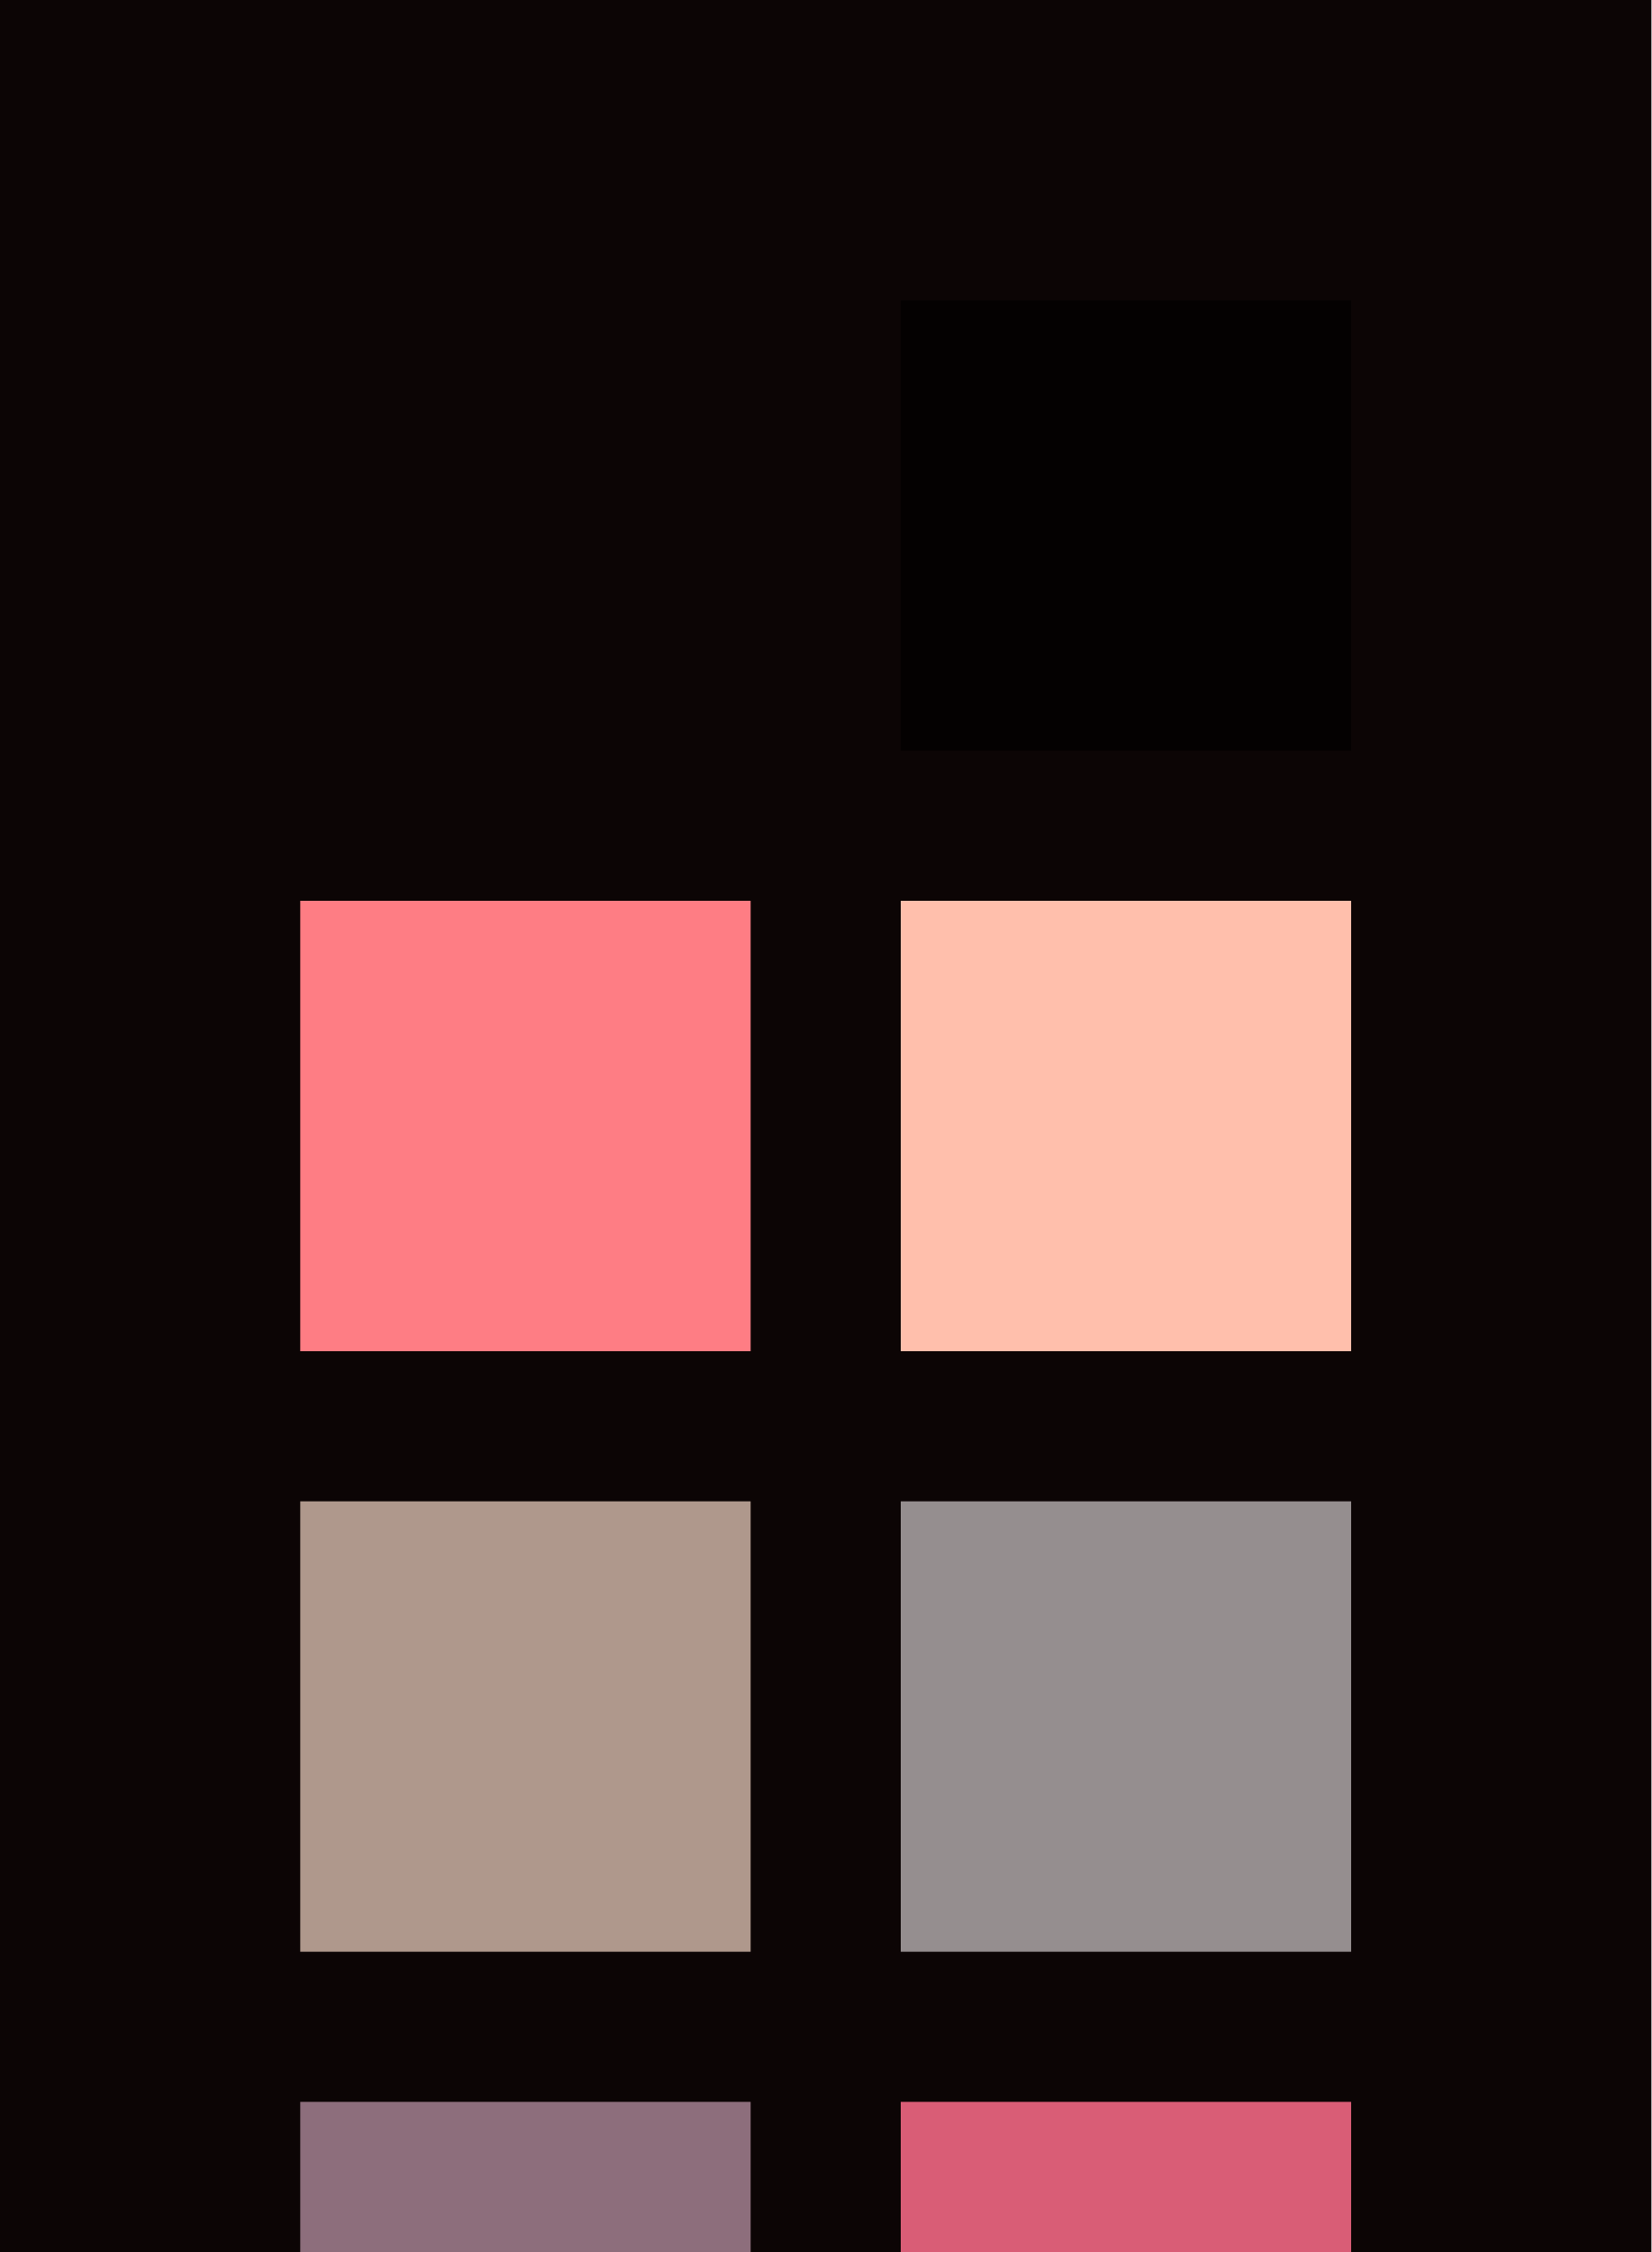
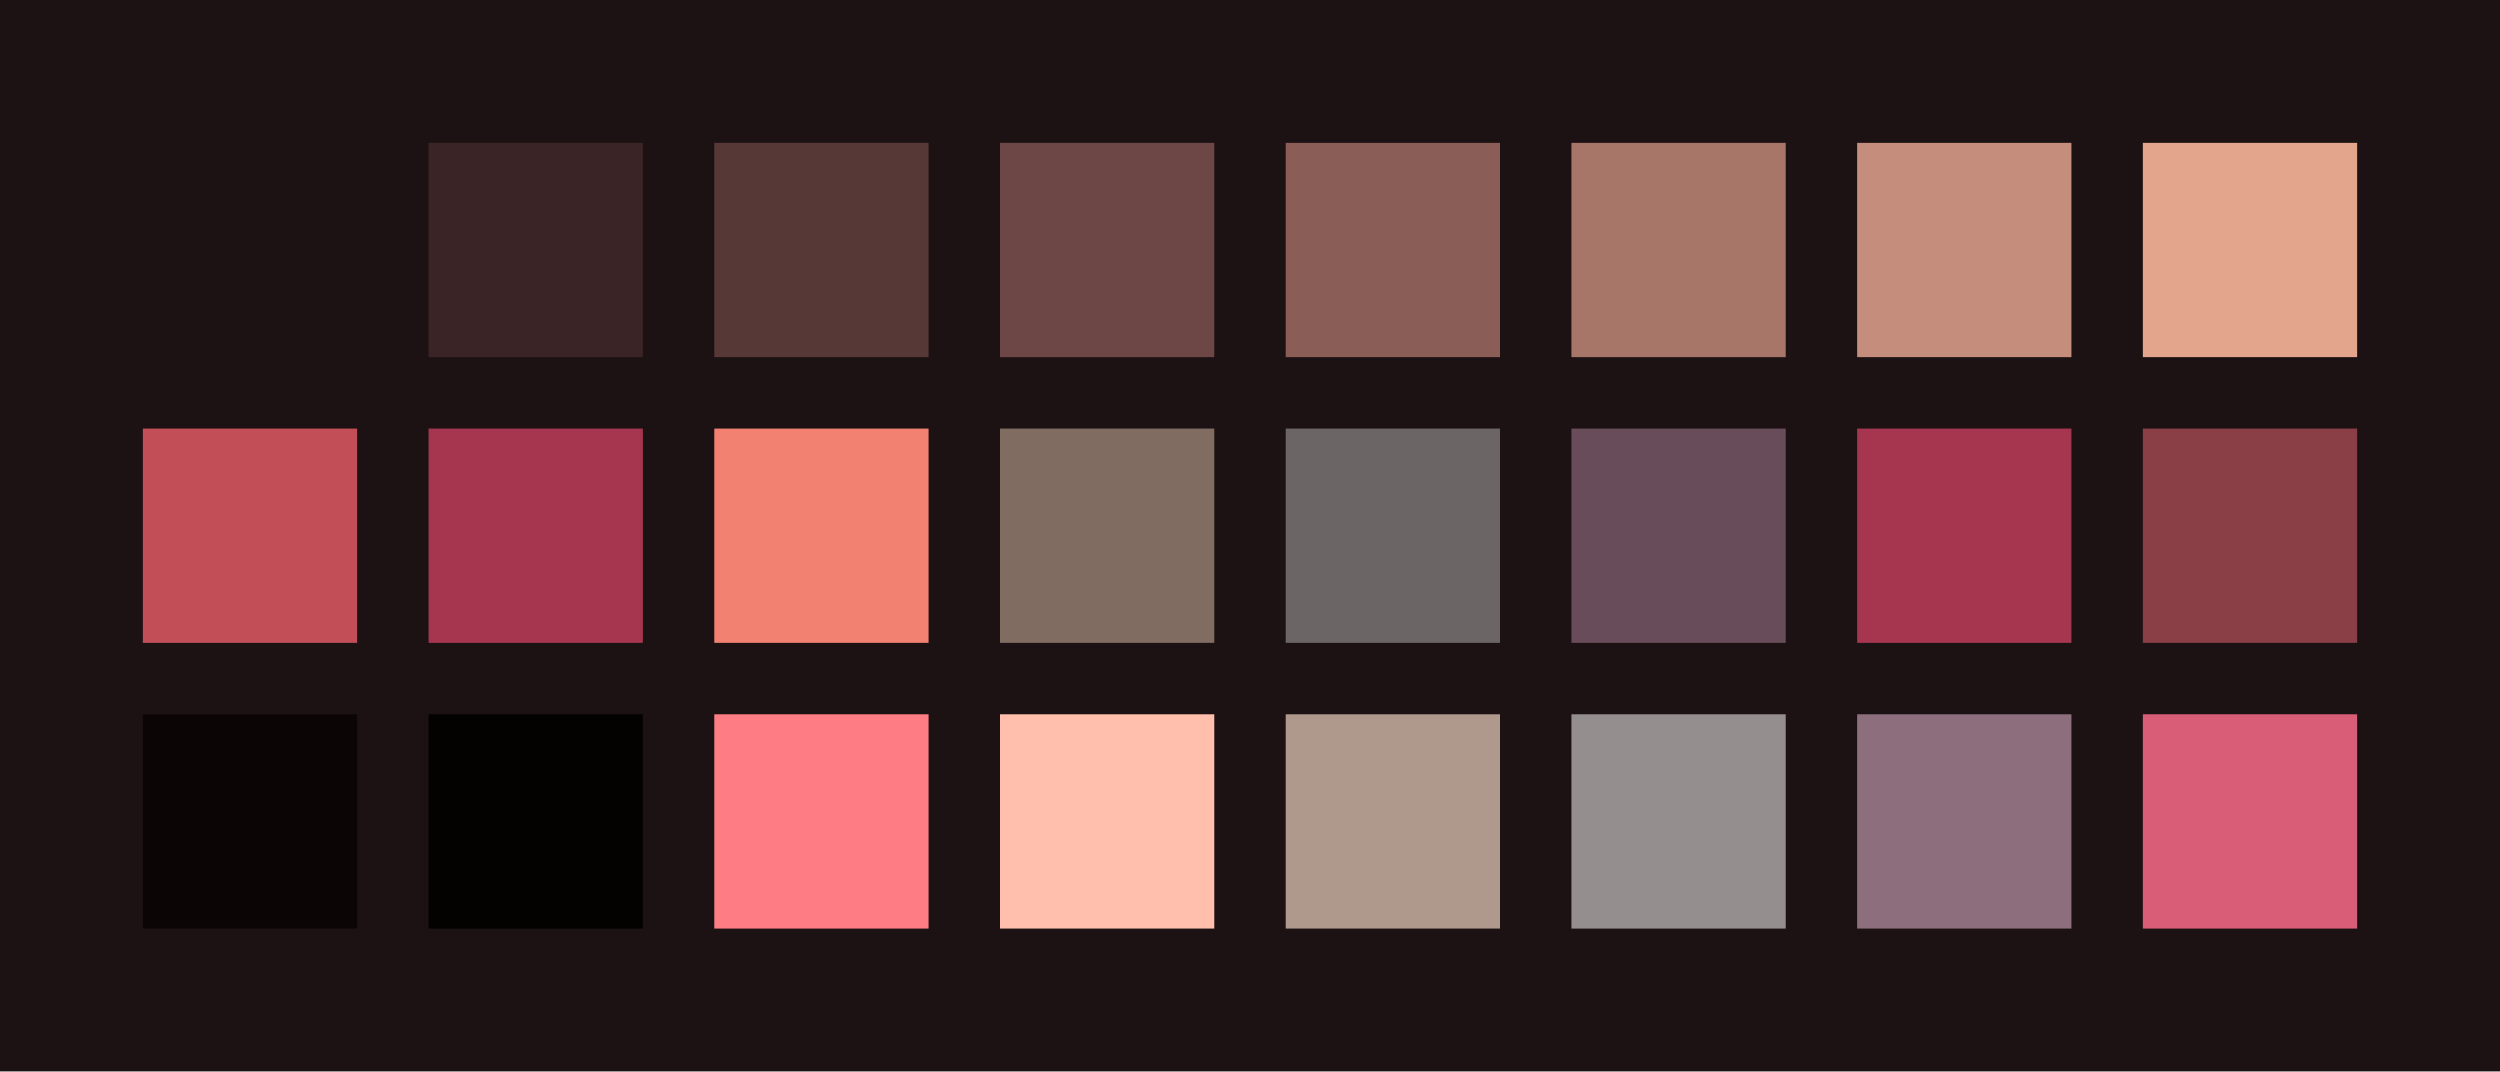
- <svg xmlns="http://www.w3.org/2000/svg" width="165" height="225">
-   <rect x="0" y="0" width="165" height="225" style="fill:#0c0505" />
-   <rect x="30" y="30" width="45" height="45" style="fill:#0c0505" />
-   <rect x="90" y="30" width="45" height="45" style="fill:#040101" />
-   <rect x="30" y="90" width="45" height="45" style="fill:#fe7d84" />
-   <rect x="90" y="90" width="45" height="45" style="fill:#ffbfac" />
-   <rect x="30" y="150" width="45" height="45" style="fill:#af988c" />
-   <rect x="90" y="150" width="45" height="45" style="fill:#958e8f" />
-   <rect x="30" y="210" width="45" height="45" style="fill:#8d6e7c" />
-   <rect x="90" y="210" width="45" height="45" style="fill:#d95d76" />
+ <svg xmlns="http://www.w3.org/2000/svg" width="525" height="225">
+   <rect x="0" y="0" width="525" height="225" style="fill:#1c1213" />
+   <rect x="30" y="30" width="45" height="45" style="fill:#1c1213" />
+   <rect x="90" y="30" width="45" height="45" style="fill:#3a2425" />
+   <rect x="150" y="30" width="45" height="45" style="fill:#563837" />
+   <rect x="210" y="30" width="45" height="45" style="fill:#6d4745" />
+   <rect x="270" y="30" width="45" height="45" style="fill:#8b5d57" />
+   <rect x="330" y="30" width="45" height="45" style="fill:#a87569" />
+   <rect x="390" y="30" width="45" height="45" style="fill:#c58d7b" />
+   <rect x="450" y="30" width="45" height="45" style="fill:#e3a68c" />
+   <rect x="30" y="90" width="45" height="45" style="fill:#c24f57" />
+   <rect x="90" y="90" width="45" height="45" style="fill:#a63650" />
+   <rect x="150" y="90" width="45" height="45" style="fill:#f28171" />
+   <rect x="210" y="90" width="45" height="45" style="fill:#806c61" />
+   <rect x="270" y="90" width="45" height="45" style="fill:#6b6566" />
+   <rect x="330" y="90" width="45" height="45" style="fill:#684c59" />
+   <rect x="390" y="90" width="45" height="45" style="fill:#a63650" />
+   <rect x="450" y="90" width="45" height="45" style="fill:#893f45" />
+   <rect x="30" y="150" width="45" height="45" style="fill:#0c0505" />
+   <rect x="90" y="150" width="45" height="45" style="fill:#040101" />
+   <rect x="150" y="150" width="45" height="45" style="fill:#fe7d84" />
+   <rect x="210" y="150" width="45" height="45" style="fill:#ffbfac" />
+   <rect x="270" y="150" width="45" height="45" style="fill:#af988c" />
+   <rect x="330" y="150" width="45" height="45" style="fill:#958e8f" />
+   <rect x="390" y="150" width="45" height="45" style="fill:#8d6e7c" />
+   <rect x="450" y="150" width="45" height="45" style="fill:#d95d76" />
</svg>
